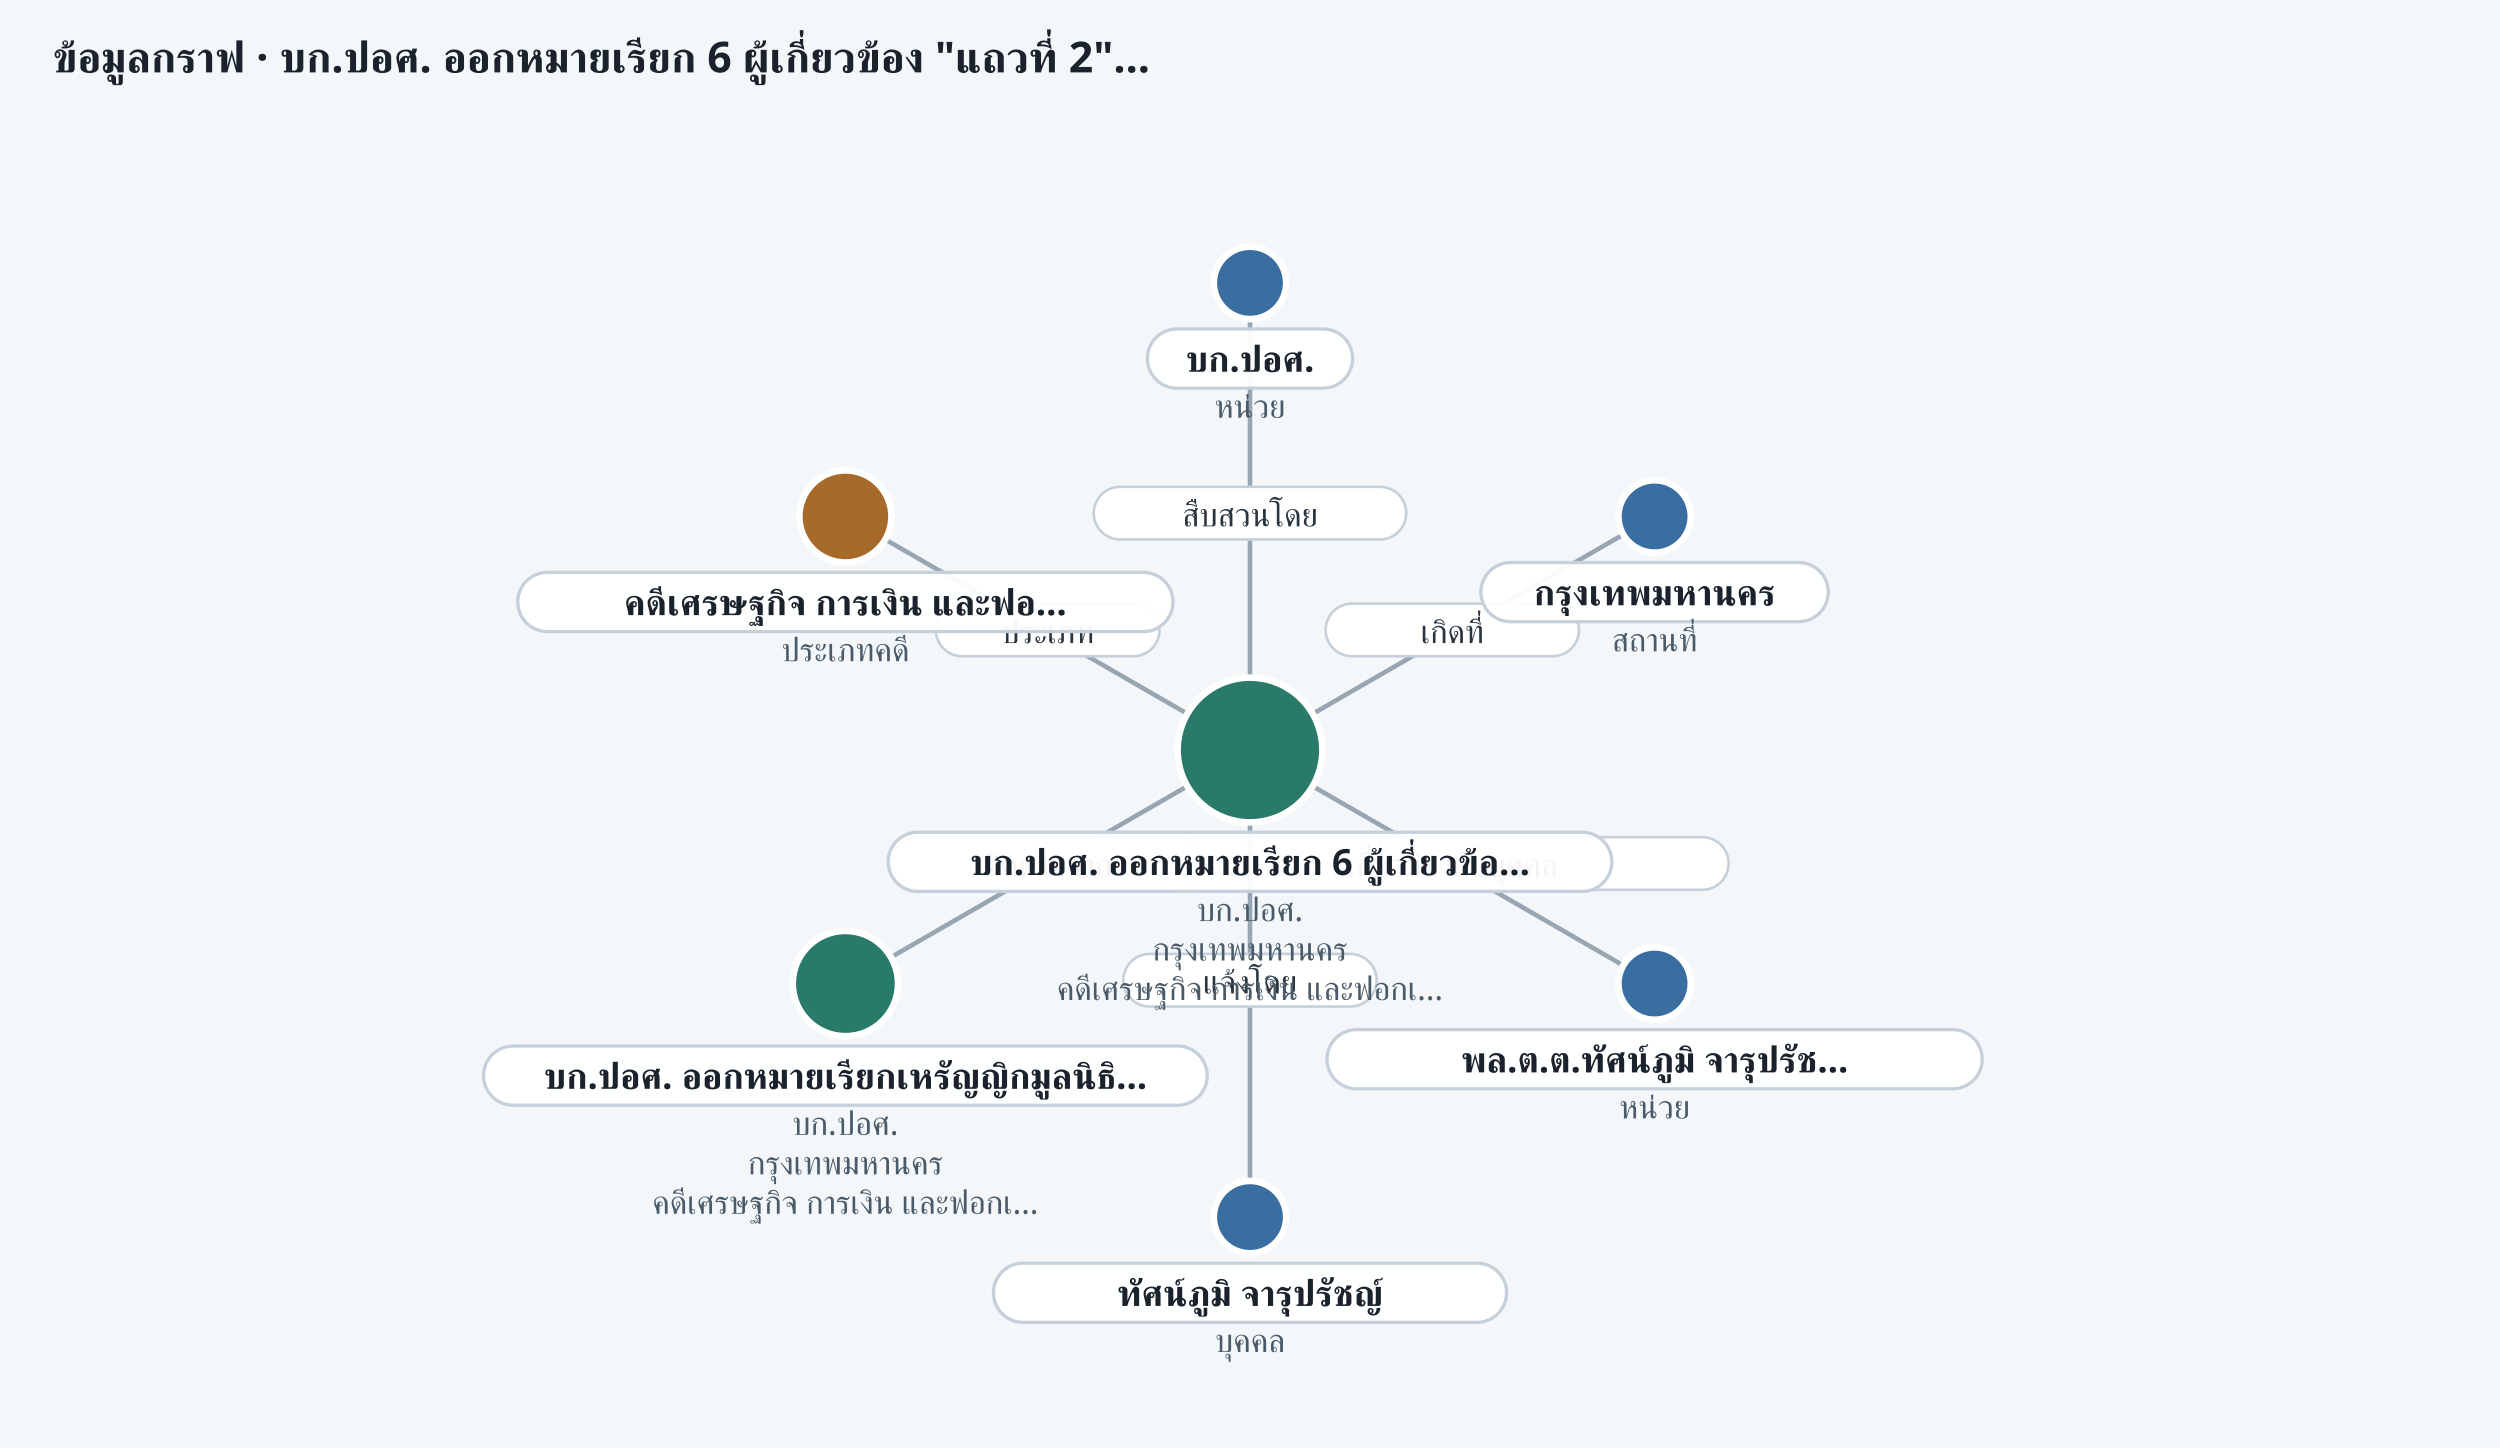
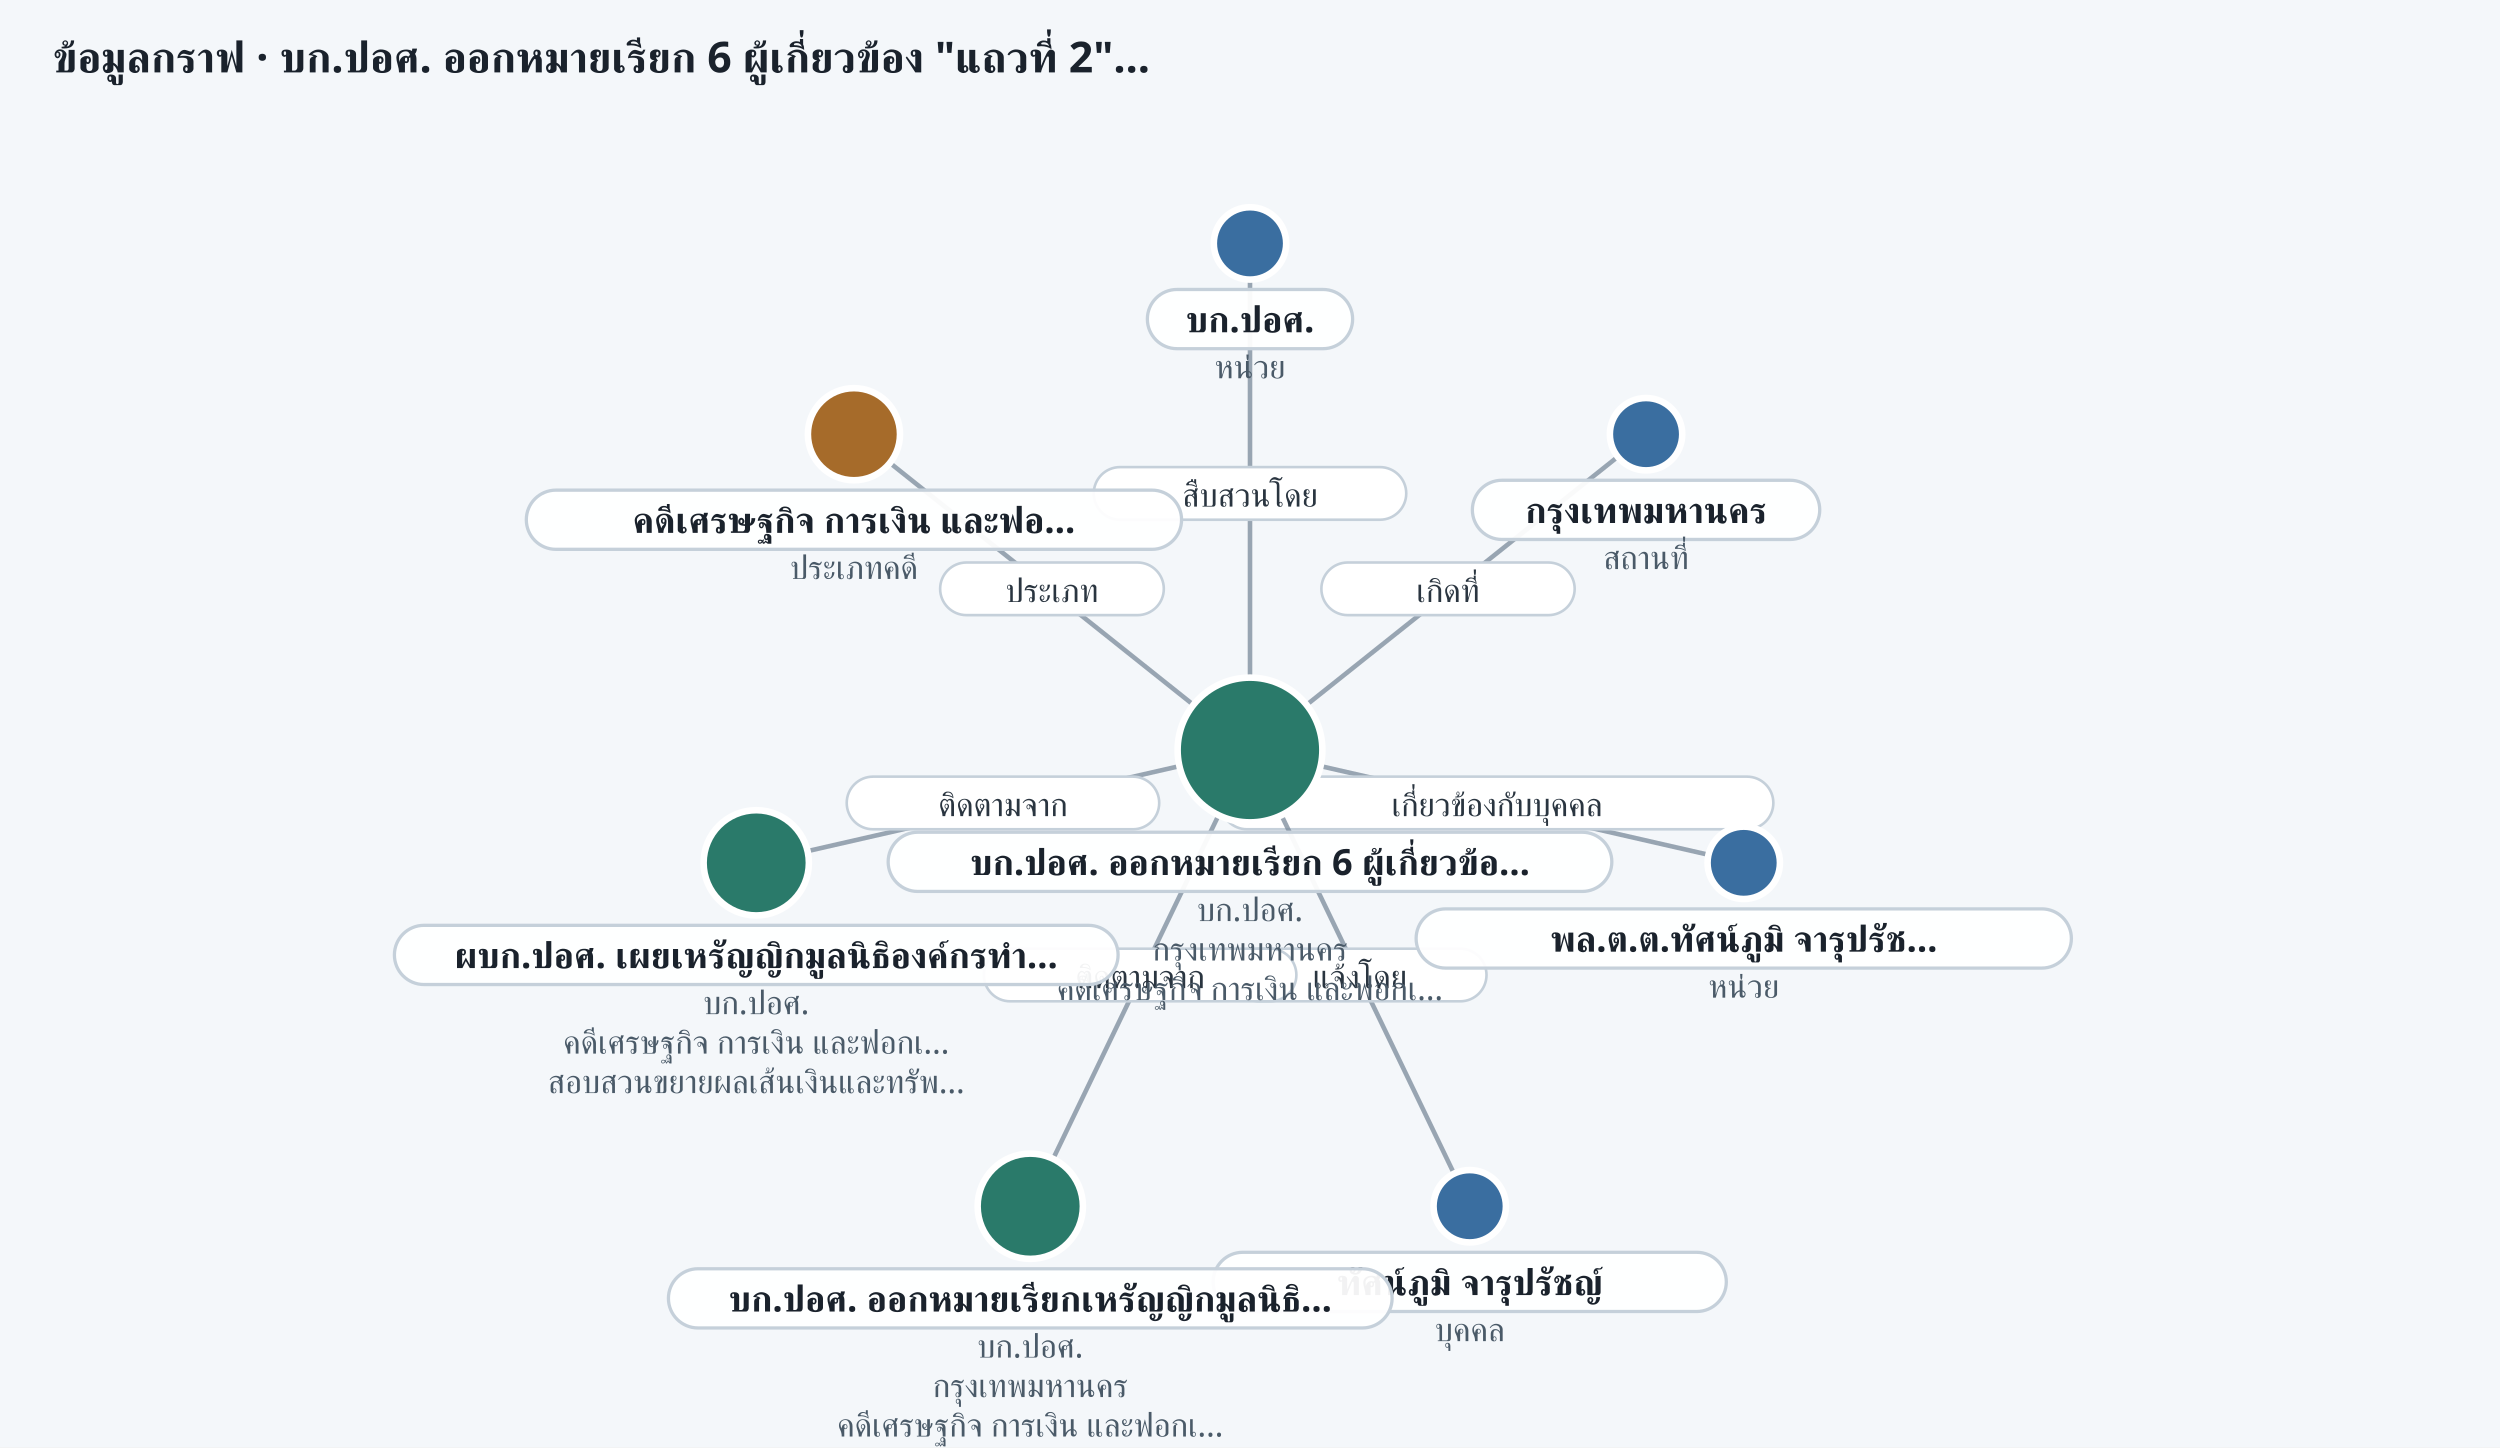
<svg xmlns="http://www.w3.org/2000/svg" width="760" height="440" viewBox="0 0 760 440" role="img" aria-label="ego graph 20261110-econ-01">
  <rect width="100%" height="100%" fill="#f4f7fa" />
  <text x="16" y="22" font-size="13" font-weight="700" fill="#1a222c" font-family="Sarabun, Anuphan, sans-serif">ข้อมูลกราฟ · บก.ปอศ. ออกหมายเรียก 6 ผู้เกี่ยวข้อง "แถวที่ 2"…</text>
-   <line x1="380.0" y1="228.0" x2="380.0" y2="86.0" stroke="#7a8a9a" stroke-width="1.4" opacity="0.75" />
-   <rect x="332.5" y="148.0" width="95.0" height="16" rx="8" fill="#fff" stroke="#c5d0da" stroke-width="0.8" />
-   <text x="380.0" y="160.0" text-anchor="middle" font-size="10" fill="#2a3540" font-family="Sarabun, Anuphan, sans-serif">สืบสวนโดย</text>
-   <line x1="380.0" y1="228.0" x2="503.0" y2="157.0" stroke="#7a8a9a" stroke-width="1.4" opacity="0.75" />
-   <rect x="403.0" y="183.5" width="77.0" height="16" rx="8" fill="#fff" stroke="#c5d0da" stroke-width="0.8" />
-   <text x="441.5" y="195.5" text-anchor="middle" font-size="10" fill="#2a3540" font-family="Sarabun, Anuphan, sans-serif">เกิดที่</text>
-   <line x1="380.0" y1="228.0" x2="503.0" y2="299.0" stroke="#7a8a9a" stroke-width="1.4" opacity="0.75" />
-   <rect x="357.5" y="254.5" width="168.0" height="16" rx="8" fill="#fff" stroke="#c5d0da" stroke-width="0.8" />
-   <text x="441.5" y="266.5" text-anchor="middle" font-size="10" fill="#2a3540" font-family="Sarabun, Anuphan, sans-serif">เกี่ยวข้องกับบุคคล</text>
-   <line x1="380.0" y1="228.0" x2="380.0" y2="370.0" stroke="#7a8a9a" stroke-width="1.4" opacity="0.75" />
-   <rect x="341.5" y="290.0" width="77.0" height="16" rx="8" fill="#fff" stroke="#c5d0da" stroke-width="0.8" />
-   <text x="380.0" y="302.0" text-anchor="middle" font-size="10" fill="#2a3540" font-family="Sarabun, Anuphan, sans-serif">แจ้งโดย</text>
-   <line x1="380.0" y1="228.0" x2="257.0" y2="299.0" stroke="#7a8a9a" stroke-width="1.4" opacity="0.75" />
-   <rect x="271.0" y="254.5" width="95.0" height="16" rx="8" fill="#fff" stroke="#c5d0da" stroke-width="0.8" />
-   <text x="318.5" y="266.5" text-anchor="middle" font-size="10" fill="#2a3540" font-family="Sarabun, Anuphan, sans-serif">ติดตามจาก</text>
-   <line x1="380.0" y1="228.0" x2="257.0" y2="157.0" stroke="#7a8a9a" stroke-width="1.4" opacity="0.75" />
-   <rect x="284.5" y="183.5" width="68.0" height="16" rx="8" fill="#fff" stroke="#c5d0da" stroke-width="0.8" />
-   <text x="318.5" y="195.5" text-anchor="middle" font-size="10" fill="#2a3540" font-family="Sarabun, Anuphan, sans-serif">ประเภท</text>
+   <line x1="380.0" y1="228.0" x2="380.0" y2="74.0" stroke="#7a8a9a" stroke-width="1.4" opacity="0.75" />
+   <rect x="332.5" y="142.0" width="95.0" height="16" rx="8" fill="#fff" stroke="#c5d0da" stroke-width="0.8" />
+   <text x="380.0" y="154.0" text-anchor="middle" font-size="10" fill="#2a3540" font-family="Sarabun, Anuphan, sans-serif">สืบสวนโดย</text>
+   <line x1="380.0" y1="228.0" x2="500.4" y2="132.0" stroke="#7a8a9a" stroke-width="1.4" opacity="0.75" />
+   <rect x="401.7" y="171.0" width="77.0" height="16" rx="8" fill="#fff" stroke="#c5d0da" stroke-width="0.8" />
+   <text x="440.2" y="183.0" text-anchor="middle" font-size="10" fill="#2a3540" font-family="Sarabun, Anuphan, sans-serif">เกิดที่</text>
+   <line x1="380.0" y1="228.0" x2="530.1" y2="262.3" stroke="#7a8a9a" stroke-width="1.4" opacity="0.75" />
+   <rect x="371.1" y="236.1" width="168.0" height="16" rx="8" fill="#fff" stroke="#c5d0da" stroke-width="0.8" />
+   <text x="455.1" y="248.1" text-anchor="middle" font-size="10" fill="#2a3540" font-family="Sarabun, Anuphan, sans-serif">เกี่ยวข้องกับบุคคล</text>
+   <line x1="380.0" y1="228.0" x2="446.8" y2="366.7" stroke="#7a8a9a" stroke-width="1.4" opacity="0.75" />
+   <rect x="374.9" y="288.4" width="77.0" height="16" rx="8" fill="#fff" stroke="#c5d0da" stroke-width="0.8" />
+   <text x="413.4" y="300.4" text-anchor="middle" font-size="10" fill="#2a3540" font-family="Sarabun, Anuphan, sans-serif">แจ้งโดย</text>
+   <line x1="380.0" y1="228.0" x2="313.2" y2="366.7" stroke="#7a8a9a" stroke-width="1.4" opacity="0.75" />
+   <rect x="299.1" y="288.4" width="95.0" height="16" rx="8" fill="#fff" stroke="#c5d0da" stroke-width="0.8" />
+   <text x="346.6" y="300.4" text-anchor="middle" font-size="10" fill="#2a3540" font-family="Sarabun, Anuphan, sans-serif">ติดตามจาก</text>
+   <line x1="229.9" y1="262.3" x2="380.0" y2="228.0" stroke="#7a8a9a" stroke-width="1.4" opacity="0.75" />
+   <rect x="257.4" y="236.1" width="95.0" height="16" rx="8" fill="#fff" stroke="#c5d0da" stroke-width="0.8" />
+   <text x="304.9" y="248.1" text-anchor="middle" font-size="10" fill="#2a3540" font-family="Sarabun, Anuphan, sans-serif">ติดตามจาก</text>
+   <line x1="380.0" y1="228.0" x2="259.6" y2="132.0" stroke="#7a8a9a" stroke-width="1.4" opacity="0.75" />
+   <rect x="285.8" y="171.0" width="68.0" height="16" rx="8" fill="#fff" stroke="#c5d0da" stroke-width="0.8" />
+   <text x="319.8" y="183.0" text-anchor="middle" font-size="10" fill="#2a3540" font-family="Sarabun, Anuphan, sans-serif">ประเภท</text>
  <circle cx="380.0" cy="228.0" r="22" fill="#2a7a6a" stroke="#fff" stroke-width="2" />
  <rect x="270.0" y="253.0" width="220.0" height="18" rx="9" fill="rgba(255,255,255,0.94)" stroke="#c5d0da" />
  <text x="380.0" y="266.0" text-anchor="middle" font-size="11" font-weight="600" fill="#1a222c" font-family="Sarabun, Anuphan, sans-serif">บก.ปอศ. ออกหมายเรียก 6 ผู้เกี่ยวข้อ…</text>
  <text x="380.0" y="280.0" text-anchor="middle" font-size="10" fill="#4a5a68" font-family="Sarabun, Anuphan, sans-serif">บก.ปอศ.</text>
  <text x="380.0" y="292.0" text-anchor="middle" font-size="10" fill="#4a5a68" font-family="Sarabun, Anuphan, sans-serif">กรุงเทพมหานคร</text>
  <text x="380.0" y="304.0" text-anchor="middle" font-size="10" fill="#4a5a68" font-family="Sarabun, Anuphan, sans-serif">คดีเศรษฐกิจ การเงิน และฟอกเ…</text>
-   <circle cx="380.0" cy="86.0" r="11" fill="#3a6ea0" stroke="#fff" stroke-width="2" />
-   <rect x="348.8" y="100.0" width="62.4" height="18" rx="9" fill="rgba(255,255,255,0.94)" stroke="#c5d0da" />
-   <text x="380.0" y="113.0" text-anchor="middle" font-size="11" font-weight="600" fill="#1a222c" font-family="Sarabun, Anuphan, sans-serif">บก.ปอศ.</text>
-   <text x="380.0" y="127.0" text-anchor="middle" font-size="10" fill="#4a5a68" font-family="Sarabun, Anuphan, sans-serif">หน่วย</text>
-   <circle cx="503.0" cy="157.0" r="11" fill="#3a6ea0" stroke="#fff" stroke-width="2" />
-   <rect x="450.2" y="171.0" width="105.6" height="18" rx="9" fill="rgba(255,255,255,0.94)" stroke="#c5d0da" />
-   <text x="503.0" y="184.0" text-anchor="middle" font-size="11" font-weight="600" fill="#1a222c" font-family="Sarabun, Anuphan, sans-serif">กรุงเทพมหานคร</text>
-   <text x="503.0" y="198.0" text-anchor="middle" font-size="10" fill="#4a5a68" font-family="Sarabun, Anuphan, sans-serif">สถานที่</text>
-   <circle cx="503.0" cy="299.0" r="11" fill="#3a6ea0" stroke="#fff" stroke-width="2" />
-   <rect x="403.4" y="313.0" width="199.2" height="18" rx="9" fill="rgba(255,255,255,0.94)" stroke="#c5d0da" />
-   <text x="503.0" y="326.0" text-anchor="middle" font-size="11" font-weight="600" fill="#1a222c" font-family="Sarabun, Anuphan, sans-serif">พล.ต.ต.ทัศน์ภูมิ จารุปรัช…</text>
-   <text x="503.0" y="340.0" text-anchor="middle" font-size="10" fill="#4a5a68" font-family="Sarabun, Anuphan, sans-serif">หน่วย</text>
-   <circle cx="380.0" cy="370.0" r="11" fill="#3a6ea0" stroke="#fff" stroke-width="2" />
-   <rect x="302.0" y="384.0" width="156.0" height="18" rx="9" fill="rgba(255,255,255,0.94)" stroke="#c5d0da" />
-   <text x="380.0" y="397.0" text-anchor="middle" font-size="11" font-weight="600" fill="#1a222c" font-family="Sarabun, Anuphan, sans-serif">ทัศน์ภูมิ จารุปรัชญ์</text>
-   <text x="380.0" y="411.0" text-anchor="middle" font-size="10" fill="#4a5a68" font-family="Sarabun, Anuphan, sans-serif">บุคคล</text>
-   <circle cx="257.0" cy="299.0" r="16" fill="#2a7a6a" stroke="#fff" stroke-width="2" />
-   <rect x="147.0" y="318.0" width="220.0" height="18" rx="9" fill="rgba(255,255,255,0.94)" stroke="#c5d0da" />
-   <text x="257.0" y="331.0" text-anchor="middle" font-size="11" font-weight="600" fill="#1a222c" font-family="Sarabun, Anuphan, sans-serif">บก.ปอศ. ออกหมายเรียกเหรัญญิกมูลนิธิ…</text>
-   <text x="257.0" y="345.0" text-anchor="middle" font-size="10" fill="#4a5a68" font-family="Sarabun, Anuphan, sans-serif">บก.ปอศ.</text>
-   <text x="257.0" y="357.0" text-anchor="middle" font-size="10" fill="#4a5a68" font-family="Sarabun, Anuphan, sans-serif">กรุงเทพมหานคร</text>
-   <text x="257.0" y="369.0" text-anchor="middle" font-size="10" fill="#4a5a68" font-family="Sarabun, Anuphan, sans-serif">คดีเศรษฐกิจ การเงิน และฟอกเ…</text>
-   <circle cx="257.0" cy="157.0" r="14" fill="#a66b2a" stroke="#fff" stroke-width="2" />
-   <rect x="157.4" y="174.0" width="199.2" height="18" rx="9" fill="rgba(255,255,255,0.94)" stroke="#c5d0da" />
-   <text x="257.0" y="187.0" text-anchor="middle" font-size="11" font-weight="600" fill="#1a222c" font-family="Sarabun, Anuphan, sans-serif">คดีเศรษฐกิจ การเงิน และฟอ…</text>
-   <text x="257.0" y="201.0" text-anchor="middle" font-size="10" fill="#4a5a68" font-family="Sarabun, Anuphan, sans-serif">ประเภทคดี</text>
+   <circle cx="380.0" cy="74.0" r="11" fill="#3a6ea0" stroke="#fff" stroke-width="2" />
+   <rect x="348.8" y="88.0" width="62.4" height="18" rx="9" fill="rgba(255,255,255,0.94)" stroke="#c5d0da" />
+   <text x="380.0" y="101.0" text-anchor="middle" font-size="11" font-weight="600" fill="#1a222c" font-family="Sarabun, Anuphan, sans-serif">บก.ปอศ.</text>
+   <text x="380.0" y="115.0" text-anchor="middle" font-size="10" fill="#4a5a68" font-family="Sarabun, Anuphan, sans-serif">หน่วย</text>
+   <circle cx="500.4" cy="132.0" r="11" fill="#3a6ea0" stroke="#fff" stroke-width="2" />
+   <rect x="447.6" y="146.0" width="105.6" height="18" rx="9" fill="rgba(255,255,255,0.94)" stroke="#c5d0da" />
+   <text x="500.4" y="159.0" text-anchor="middle" font-size="11" font-weight="600" fill="#1a222c" font-family="Sarabun, Anuphan, sans-serif">กรุงเทพมหานคร</text>
+   <text x="500.4" y="173.0" text-anchor="middle" font-size="10" fill="#4a5a68" font-family="Sarabun, Anuphan, sans-serif">สถานที่</text>
+   <circle cx="530.1" cy="262.3" r="11" fill="#3a6ea0" stroke="#fff" stroke-width="2" />
+   <rect x="430.5" y="276.3" width="199.2" height="18" rx="9" fill="rgba(255,255,255,0.94)" stroke="#c5d0da" />
+   <text x="530.1" y="289.3" text-anchor="middle" font-size="11" font-weight="600" fill="#1a222c" font-family="Sarabun, Anuphan, sans-serif">พล.ต.ต.ทัศน์ภูมิ จารุปรัช…</text>
+   <text x="530.1" y="303.3" text-anchor="middle" font-size="10" fill="#4a5a68" font-family="Sarabun, Anuphan, sans-serif">หน่วย</text>
+   <circle cx="446.8" cy="366.7" r="11" fill="#3a6ea0" stroke="#fff" stroke-width="2" />
+   <rect x="368.8" y="380.7" width="156.0" height="18" rx="9" fill="rgba(255,255,255,0.94)" stroke="#c5d0da" />
+   <text x="446.8" y="393.7" text-anchor="middle" font-size="11" font-weight="600" fill="#1a222c" font-family="Sarabun, Anuphan, sans-serif">ทัศน์ภูมิ จารุปรัชญ์</text>
+   <text x="446.8" y="407.7" text-anchor="middle" font-size="10" fill="#4a5a68" font-family="Sarabun, Anuphan, sans-serif">บุคคล</text>
+   <circle cx="313.2" cy="366.7" r="16" fill="#2a7a6a" stroke="#fff" stroke-width="2" />
+   <rect x="203.2" y="385.7" width="220.0" height="18" rx="9" fill="rgba(255,255,255,0.94)" stroke="#c5d0da" />
+   <text x="313.2" y="398.7" text-anchor="middle" font-size="11" font-weight="600" fill="#1a222c" font-family="Sarabun, Anuphan, sans-serif">บก.ปอศ. ออกหมายเรียกเหรัญญิกมูลนิธิ…</text>
+   <text x="313.2" y="412.7" text-anchor="middle" font-size="10" fill="#4a5a68" font-family="Sarabun, Anuphan, sans-serif">บก.ปอศ.</text>
+   <text x="313.2" y="424.7" text-anchor="middle" font-size="10" fill="#4a5a68" font-family="Sarabun, Anuphan, sans-serif">กรุงเทพมหานคร</text>
+   <text x="313.2" y="436.7" text-anchor="middle" font-size="10" fill="#4a5a68" font-family="Sarabun, Anuphan, sans-serif">คดีเศรษฐกิจ การเงิน และฟอกเ…</text>
+   <circle cx="229.9" cy="262.3" r="16" fill="#2a7a6a" stroke="#fff" stroke-width="2" />
+   <rect x="119.9" y="281.3" width="220.0" height="18" rx="9" fill="rgba(255,255,255,0.94)" stroke="#c5d0da" />
+   <text x="229.9" y="294.3" text-anchor="middle" font-size="11" font-weight="600" fill="#1a222c" font-family="Sarabun, Anuphan, sans-serif">ผบก.ปอศ. เผยเหรัญญิกมูลนิธิองค์กรทำ…</text>
+   <text x="229.9" y="308.3" text-anchor="middle" font-size="10" fill="#4a5a68" font-family="Sarabun, Anuphan, sans-serif">บก.ปอศ.</text>
+   <text x="229.9" y="320.3" text-anchor="middle" font-size="10" fill="#4a5a68" font-family="Sarabun, Anuphan, sans-serif">คดีเศรษฐกิจ การเงิน และฟอกเ…</text>
+   <text x="229.9" y="332.3" text-anchor="middle" font-size="10" fill="#4a5a68" font-family="Sarabun, Anuphan, sans-serif">สอบสวนขยายผลเส้นเงินและทรัพ…</text>
+   <circle cx="259.6" cy="132.0" r="14" fill="#a66b2a" stroke="#fff" stroke-width="2" />
+   <rect x="160.0" y="149.0" width="199.2" height="18" rx="9" fill="rgba(255,255,255,0.94)" stroke="#c5d0da" />
+   <text x="259.6" y="162.0" text-anchor="middle" font-size="11" font-weight="600" fill="#1a222c" font-family="Sarabun, Anuphan, sans-serif">คดีเศรษฐกิจ การเงิน และฟอ…</text>
+   <text x="259.6" y="176.0" text-anchor="middle" font-size="10" fill="#4a5a68" font-family="Sarabun, Anuphan, sans-serif">ประเภทคดี</text>
</svg>
